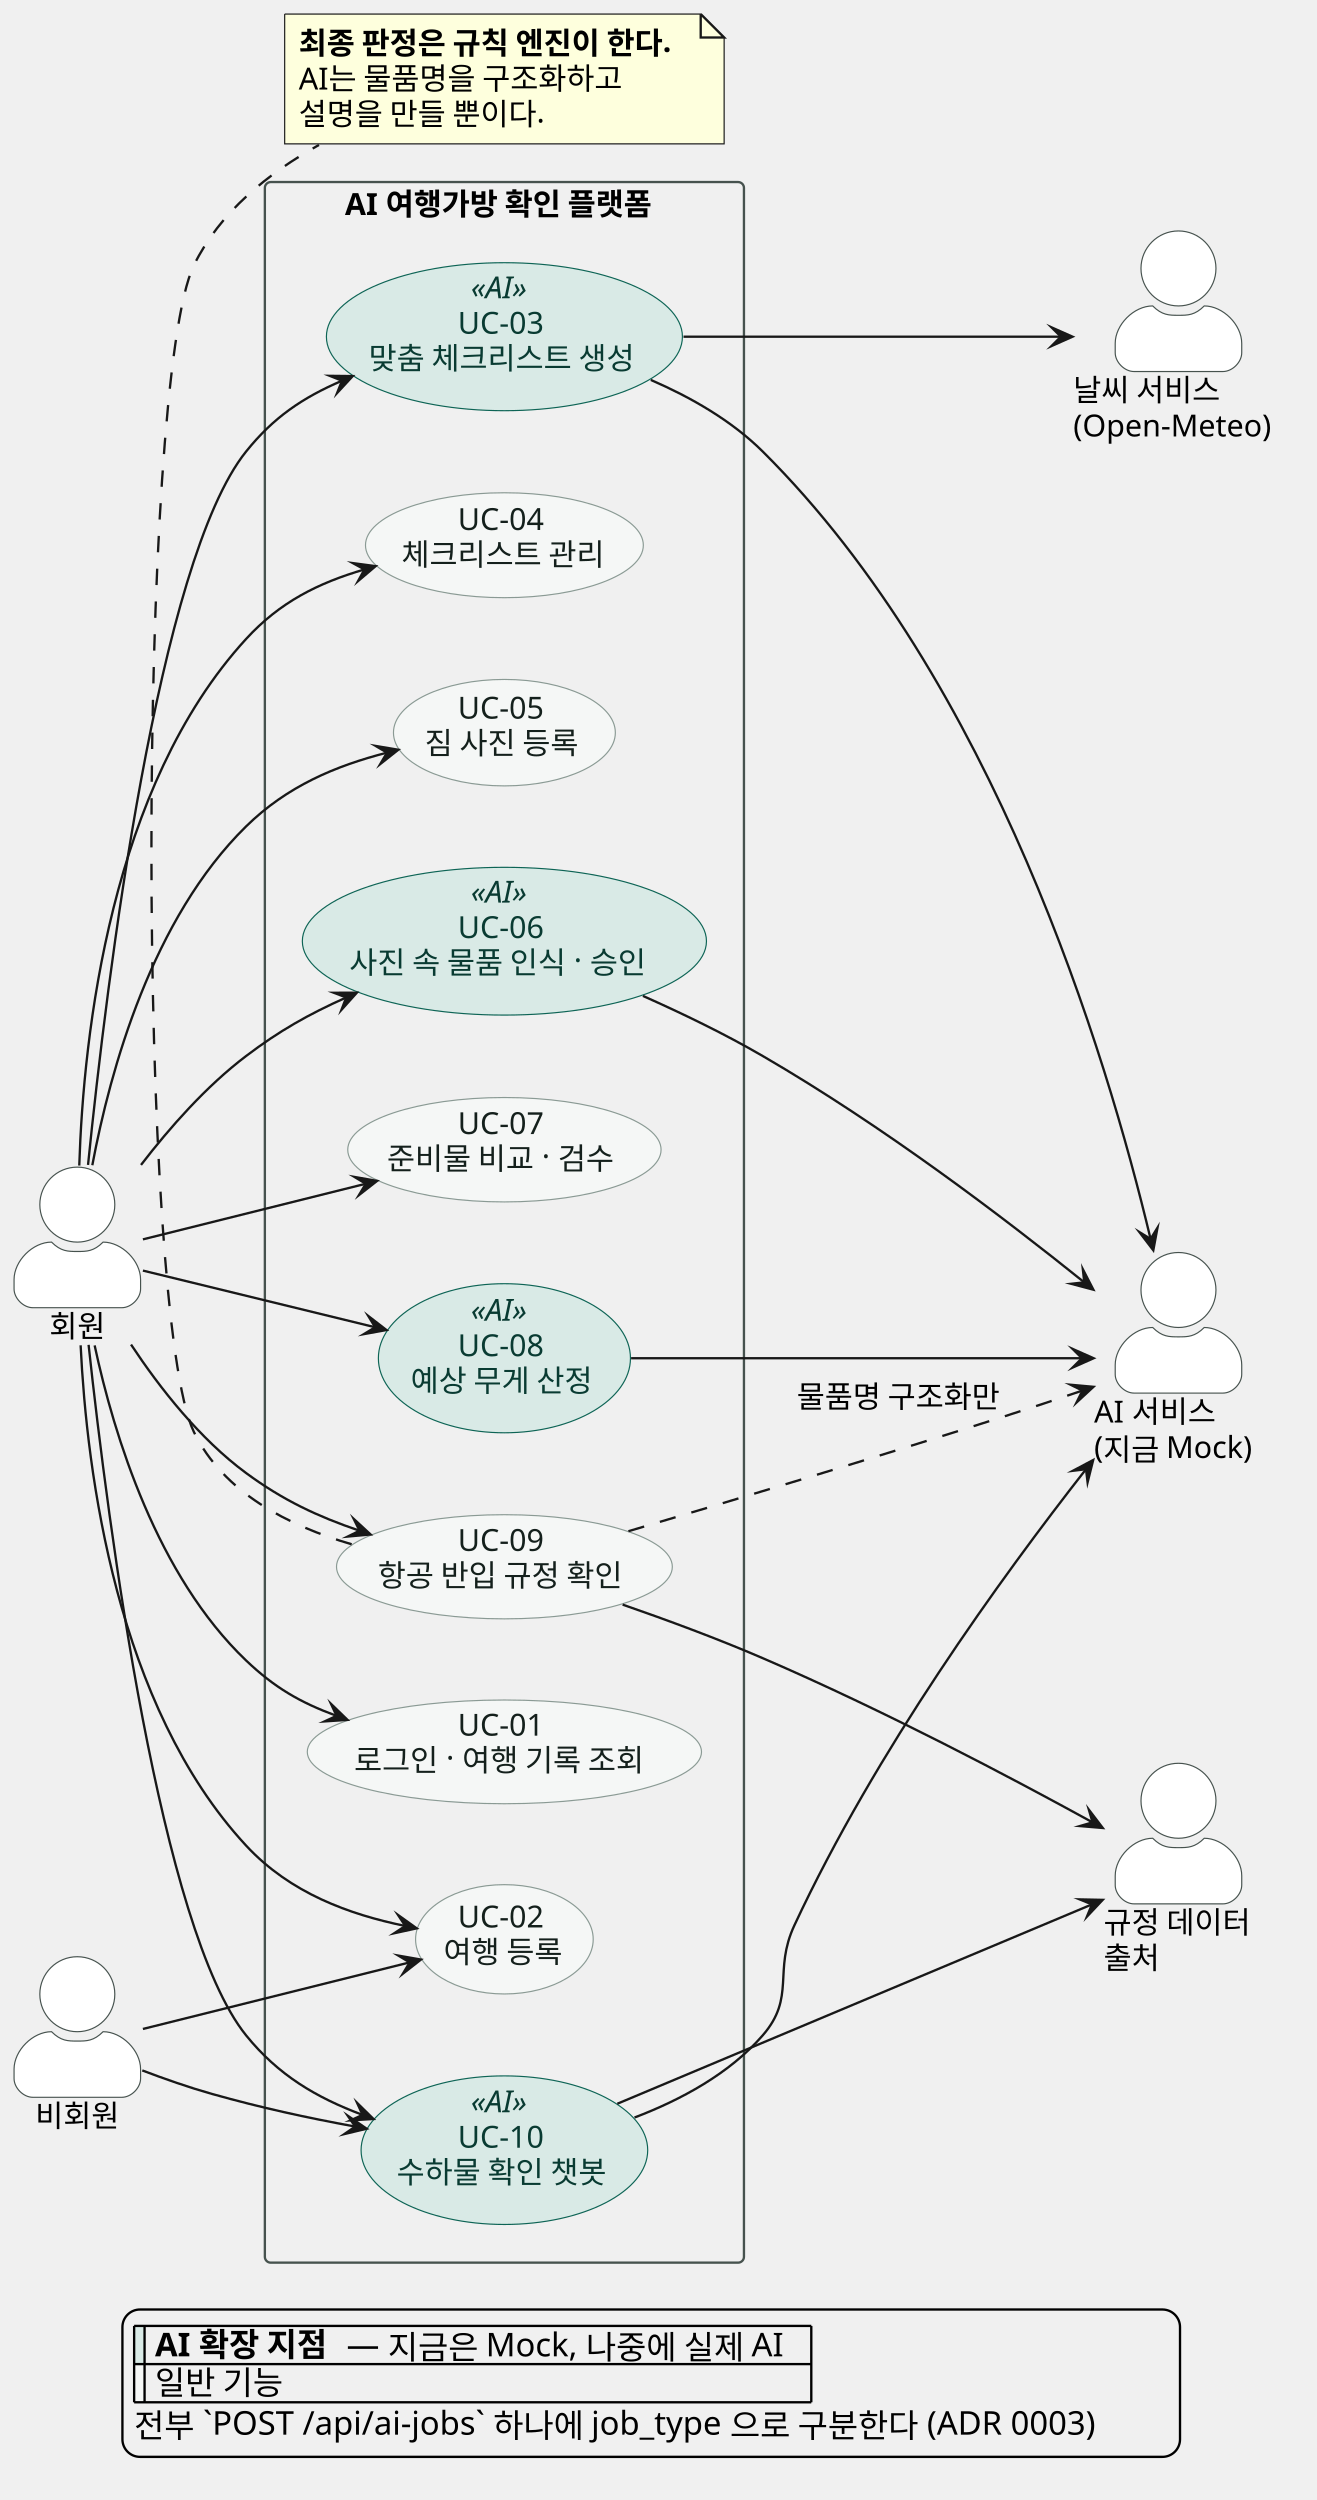
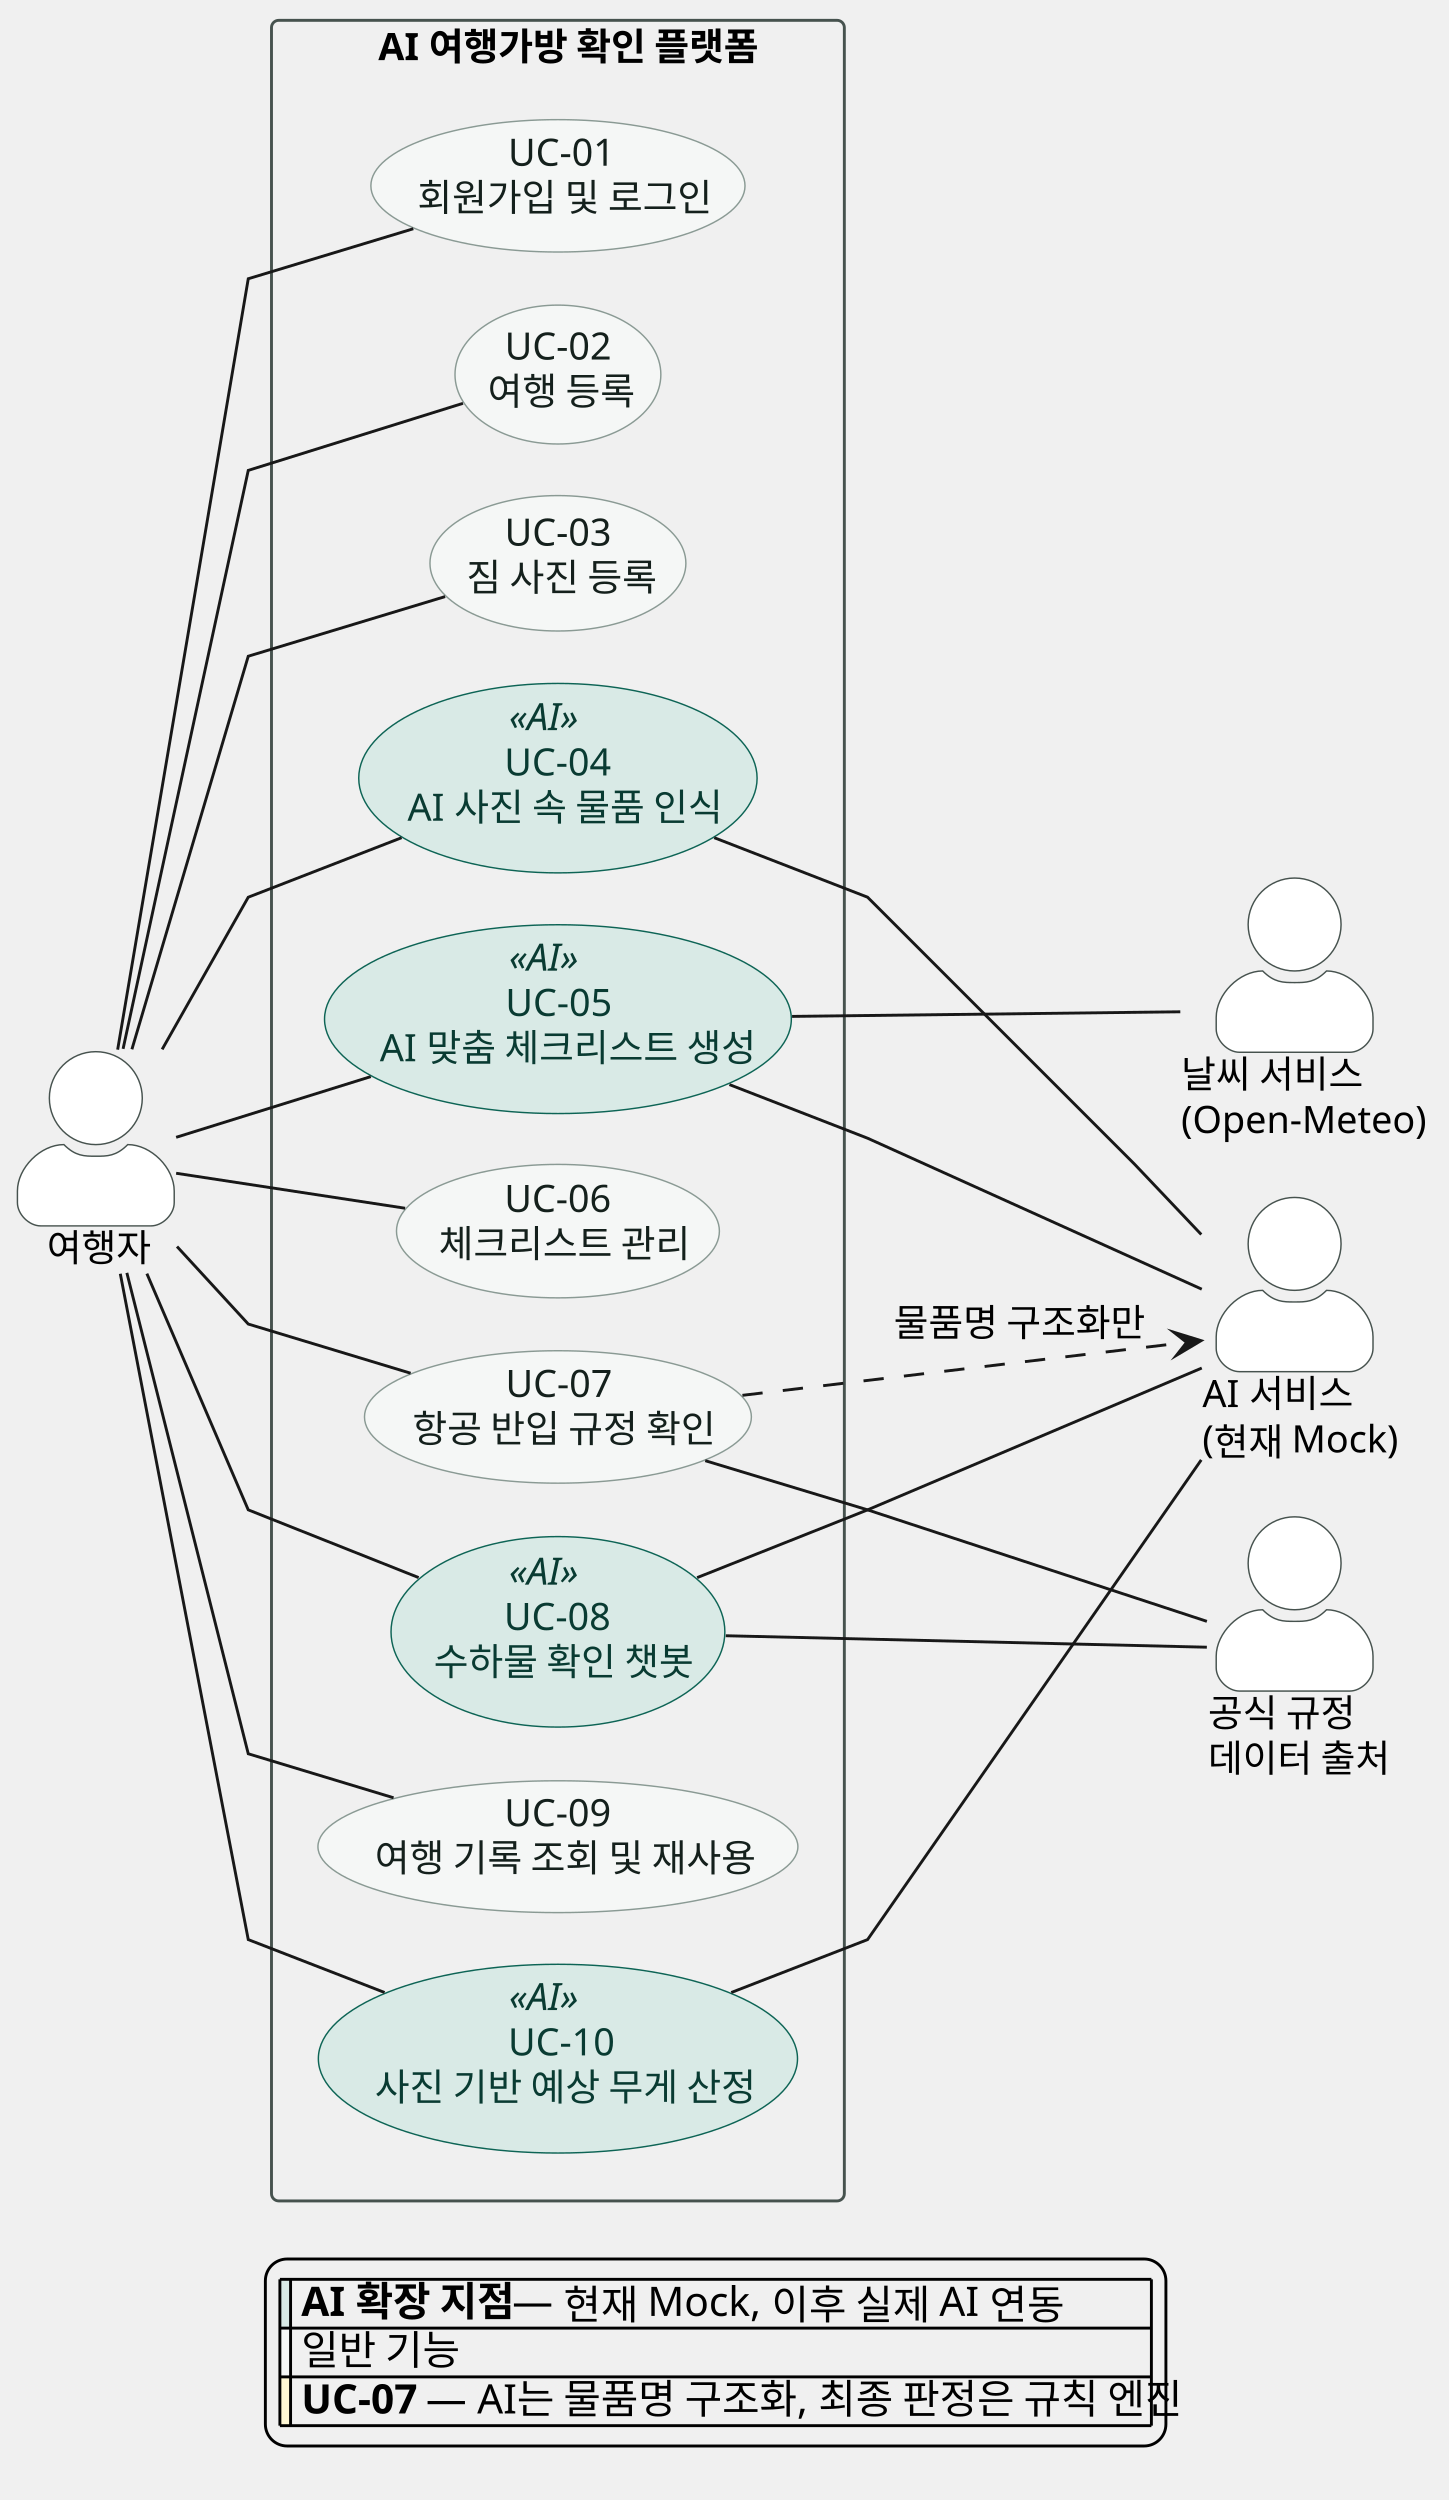
- <svg xmlns="http://www.w3.org/2000/svg" version="1.1" data-diagram-type="DESCRIPTION" style="width:562px;height:1067px;background:#FFFFFF;" width="562px" height="1067px" viewBox="0 0 562 1067" zoomAndPan="magnify" preserveAspectRatio="none" contentStyleType="text/css">
+ <svg xmlns="http://www.w3.org/2000/svg" version="1.1" data-diagram-type="DESCRIPTION" style="width:499px;height:861px;background:#FFFFFF;" width="499px" height="861px" viewBox="0 0 499 861" zoomAndPan="magnify" preserveAspectRatio="none" contentStyleType="text/css">
  <defs />
  <g font-family="sans-serif" lengthAdjust="spacing">
-     <g class="cluster" data-qualified-name="AI .... .. ..." id="ent0006" data-source-line="55">
-       <rect x="113.04" y="77.7" width="204.48" height="888" fill="none" style="stroke:#46524E;stroke-width:1;" rx="2.5" ry="2.5" />
-       <text x="147.222" y="91.767" fill="#000" font-size="13" textLength="136.116" font-weight="700" font-family="'Apple SD Gothic Neo'">AI 여행가방 확인 플랫폼</text>
+     <g class="cluster" data-qualified-name="AI .... .. ..." id="ent0002" data-source-line="34">
+       <rect x="93.5" y="7" width="197.29" height="751" fill="none" style="stroke:#46524E;stroke-width:1;" rx="2.5" ry="2.5" />
+       <text x="130.291" y="20.7" fill="#000" font-size="13" textLength="123.708" font-weight="700" font-family="'Apple SD Gothic Neo'">AI 여행가방 확인 플랫폼</text>
    </g>
-     <g class="entity" data-qualified-name="AI .... .. ....UC01" id="ent0007" data-source-line="57">
-       <ellipse cx="215.275" cy="747.697" rx="84.125" ry="22.137" fill="#F5F7F6" style="stroke:#8A9A94;stroke-width:0.5;" />
-       <text x="195.363" y="740.778" fill="#14201C" font-size="13" textLength="39.825" font-family="'Apple SD Gothic Neo'">UC-01</text>
-       <text x="151.124" y="755.911" fill="#14201C" font-size="13" textLength="128.302" font-family="'Apple SD Gothic Neo'">로그인 · 여행 기록 조회</text>
+     <g class="entity" data-qualified-name="AI .... .. ....UC01" id="ent0003" data-source-line="35">
+       <ellipse cx="192.155" cy="63.998" rx="64.425" ry="22.798" fill="#F5F7F6" style="stroke:#8A9A94;stroke-width:0.5;" />
+       <text x="174.982" y="57.09" fill="#14201C" font-size="13" textLength="34.346" font-family="'Apple SD Gothic Neo'">UC-01</text>
+       <text x="143.756" y="72.69" fill="#14201C" font-size="13" textLength="96.798" font-family="'Apple SD Gothic Neo'">회원가입 및 로그인</text>
    </g>
-     <g class="entity" data-qualified-name="AI .... .. ....UC02" id="ent0008" data-source-line="58">
-       <ellipse cx="215.275" cy="827.697" rx="37.905" ry="23.327" fill="#F5F7F6" style="stroke:#8A9A94;stroke-width:0.5;" />
-       <text x="195.363" y="822.635" fill="#14201C" font-size="13" textLength="39.825" font-family="'Apple SD Gothic Neo'">UC-02</text>
-       <text x="189.289" y="837.768" fill="#14201C" font-size="13" textLength="51.972" font-family="'Apple SD Gothic Neo'">여행 등록</text>
+     <g class="entity" data-qualified-name="AI .... .. ....UC02" id="ent0004" data-source-line="36">
+       <ellipse cx="192.148" cy="128.997" rx="35.448" ry="23.917" fill="#F5F7F6" style="stroke:#8A9A94;stroke-width:0.5;" />
+       <text x="173.831" y="123.832" fill="#14201C" font-size="13" textLength="36.634" font-family="'Apple SD Gothic Neo'">UC-02</text>
+       <text x="167.948" y="139.432" fill="#14201C" font-size="13" textLength="48.399" font-family="'Apple SD Gothic Neo'">여행 등록</text>
    </g>
-     <g class="entity" data-qualified-name="AI .... .. ....UC03" id="ent0009" data-source-line="59">
-       <ellipse cx="215.284" cy="143.703" rx="75.974" ry="31.583" fill="#D9EAE6" style="stroke:#0D6455;stroke-width:0.5;" />
-       <text x="200.967" y="127.308" fill="#093B32" font-size="13" textLength="28.634" font-style="italic" font-family="'Apple SD Gothic Neo'">«AI»</text>
-       <text x="195.372" y="142.441" fill="#093B32" font-size="13" textLength="39.825" font-family="'Apple SD Gothic Neo'">UC-03</text>
-       <text x="157.332" y="157.574" fill="#093B32" font-size="13" textLength="115.905" font-family="'Apple SD Gothic Neo'">맞춤 체크리스트 생성</text>
+     <g class="entity" data-qualified-name="AI .... .. ....UC03" id="ent0005" data-source-line="37">
+       <ellipse cx="192.149" cy="193.999" rx="44.069" ry="23.319" fill="#F5F7F6" style="stroke:#8A9A94;stroke-width:0.5;" />
+       <text x="173.813" y="187.918" fill="#14201C" font-size="13" textLength="36.673" font-family="'Apple SD Gothic Neo'">UC-03</text>
+       <text x="160.618" y="203.518" fill="#14201C" font-size="13" textLength="63.063" font-family="'Apple SD Gothic Neo'">짐 사진 등록</text>
    </g>
-     <g class="entity" data-qualified-name="AI .... .. ....UC04" id="ent0010" data-source-line="60">
-       <ellipse cx="215.281" cy="232.702" rx="59.291" ry="22.392" fill="#F5F7F6" style="stroke:#8A9A94;stroke-width:0.5;" />
-       <text x="195.368" y="226.197" fill="#14201C" font-size="13" textLength="39.825" font-family="'Apple SD Gothic Neo'">UC-04</text>
-       <text x="171.355" y="241.33" fill="#14201C" font-size="13" textLength="87.852" font-family="'Apple SD Gothic Neo'">체크리스트 관리</text>
+     <g class="entity" data-qualified-name="AI .... .. ....UC04" id="ent0006" data-source-line="38">
+       <ellipse cx="192.147" cy="267.996" rx="68.597" ry="32.626" fill="#D9EAE6" style="stroke:#0D6455;stroke-width:0.5;" />
+       <text x="175.286" y="251.465" fill="#093B32" font-size="13" textLength="33.722" font-style="italic" font-family="'Apple SD Gothic Neo'">«AI»</text>
+       <text x="173.687" y="267.065" fill="#093B32" font-size="13" textLength="36.92" font-family="'Apple SD Gothic Neo'">UC-04</text>
+       <text x="140.335" y="282.665" fill="#093B32" font-size="13" textLength="103.623" font-family="'Apple SD Gothic Neo'">AI 사진 속 물품 인식</text>
    </g>
-     <g class="entity" data-qualified-name="AI .... .. ....UC05" id="ent0011" data-source-line="61">
-       <ellipse cx="215.279" cy="312.7" rx="47.349" ry="22.72" fill="#F5F7F6" style="stroke:#8A9A94;stroke-width:0.5;" />
-       <text x="195.367" y="306.712" fill="#14201C" font-size="13" textLength="39.825" font-family="'Apple SD Gothic Neo'">UC-05</text>
-       <text x="181.247" y="321.845" fill="#14201C" font-size="13" textLength="68.065" font-family="'Apple SD Gothic Neo'">짐 사진 등록</text>
+     <g class="entity" data-qualified-name="AI .... .. ....UC05" id="ent0007" data-source-line="39">
+       <ellipse cx="192.154" cy="350.997" rx="80.384" ry="32.517" fill="#D9EAE6" style="stroke:#0D6455;stroke-width:0.5;" />
+       <text x="175.293" y="334.289" fill="#093B32" font-size="13" textLength="33.722" font-style="italic" font-family="'Apple SD Gothic Neo'">«AI»</text>
+       <text x="174.058" y="349.889" fill="#093B32" font-size="13" textLength="36.192" font-family="'Apple SD Gothic Neo'">UC-05</text>
+       <text x="130.807" y="365.489" fill="#093B32" font-size="13" textLength="122.694" font-family="'Apple SD Gothic Neo'">AI 맞춤 체크리스트 생성</text>
    </g>
-     <g class="entity" data-qualified-name="AI .... .. ....UC06" id="ent0012" data-source-line="62">
-       <ellipse cx="215.278" cy="401.704" rx="86.238" ry="31.534" fill="#D9EAE6" style="stroke:#0D6455;stroke-width:0.5;" />
-       <text x="200.961" y="385.228" fill="#093B32" font-size="13" textLength="28.634" font-style="italic" font-family="'Apple SD Gothic Neo'">«AI»</text>
-       <text x="195.365" y="400.361" fill="#093B32" font-size="13" textLength="39.825" font-family="'Apple SD Gothic Neo'">UC-06</text>
-       <text x="149.061" y="415.494" fill="#093B32" font-size="13" textLength="132.434" font-family="'Apple SD Gothic Neo'">사진 속 물품 인식 · 승인</text>
+     <g class="entity" data-qualified-name="AI .... .. ....UC06" id="ent0008" data-source-line="40">
+       <ellipse cx="192.154" cy="424.002" rx="55.604" ry="22.982" fill="#F5F7F6" style="stroke:#8A9A94;stroke-width:0.5;" />
+       <text x="173.7" y="417.39" fill="#14201C" font-size="13" textLength="36.907" font-family="'Apple SD Gothic Neo'">UC-06</text>
+       <text x="151.087" y="432.99" fill="#14201C" font-size="13" textLength="82.134" font-family="'Apple SD Gothic Neo'">체크리스트 관리</text>
    </g>
-     <g class="entity" data-qualified-name="AI .... .. ....UC07" id="ent0013" data-source-line="63">
-       <ellipse cx="215.282" cy="490.7" rx="66.862" ry="22.28" fill="#F5F7F6" style="stroke:#8A9A94;stroke-width:0.5;" />
-       <text x="195.369" y="484.014" fill="#14201C" font-size="13" textLength="39.825" font-family="'Apple SD Gothic Neo'">UC-07</text>
-       <text x="165.157" y="499.147" fill="#14201C" font-size="13" textLength="100.249" font-family="'Apple SD Gothic Neo'">준비물 비교 · 검수</text>
+     <g class="entity" data-qualified-name="AI .... .. ....UC07" id="ent0009" data-source-line="41">
+       <ellipse cx="192.153" cy="487.997" rx="66.623" ry="22.807" fill="#F5F7F6" style="stroke:#8A9A94;stroke-width:0.5;" />
+       <text x="174.115" y="481.103" fill="#14201C" font-size="13" textLength="36.075" font-family="'Apple SD Gothic Neo'">UC-07</text>
+       <text x="142.044" y="496.703" fill="#14201C" font-size="13" textLength="100.217" font-family="'Apple SD Gothic Neo'">항공 반입 규정 확인</text>
    </g>
-     <g class="entity" data-qualified-name="AI .... .. ....UC08" id="ent0014" data-source-line="64">
-       <ellipse cx="215.284" cy="579.696" rx="53.794" ry="31.816" fill="#D9EAE6" style="stroke:#0D6455;stroke-width:0.5;" />
-       <text x="200.967" y="563.681" fill="#093B32" font-size="13" textLength="28.634" font-style="italic" font-family="'Apple SD Gothic Neo'">«AI»</text>
-       <text x="195.372" y="578.814" fill="#093B32" font-size="13" textLength="39.825" font-family="'Apple SD Gothic Neo'">UC-08</text>
-       <text x="175.272" y="593.947" fill="#093B32" font-size="13" textLength="80.025" font-family="'Apple SD Gothic Neo'">예상 무게 산정</text>
+     <g class="entity" data-qualified-name="AI .... .. ....UC08" id="ent0010" data-source-line="42">
+       <ellipse cx="192.154" cy="562.004" rx="57.484" ry="32.804" fill="#D9EAE6" style="stroke:#0D6455;stroke-width:0.5;" />
+       <text x="175.293" y="545.763" fill="#093B32" font-size="13" textLength="33.722" font-style="italic" font-family="'Apple SD Gothic Neo'">«AI»</text>
+       <text x="173.564" y="561.363" fill="#093B32" font-size="13" textLength="37.18" font-family="'Apple SD Gothic Neo'">UC-08</text>
+       <text x="149.377" y="576.963" fill="#093B32" font-size="13" textLength="85.553" font-family="'Apple SD Gothic Neo'">수하물 확인 챗봇</text>
    </g>
-     <g class="entity" data-qualified-name="AI .... .. ....UC09" id="ent0015" data-source-line="65">
-       <ellipse cx="215.284" cy="668.699" rx="71.664" ry="22.229" fill="#F5F7F6" style="stroke:#8A9A94;stroke-width:0.5;" />
-       <text x="195.372" y="661.929" fill="#14201C" font-size="13" textLength="39.825" font-family="'Apple SD Gothic Neo'">UC-09</text>
-       <text x="161.246" y="677.062" fill="#14201C" font-size="13" textLength="108.077" font-family="'Apple SD Gothic Neo'">항공 반입 규정 확인</text>
+     <g class="entity" data-qualified-name="AI .... .. ....UC09" id="ent0011" data-source-line="43">
+       <ellipse cx="192.146" cy="636.002" rx="82.646" ry="22.702" fill="#F5F7F6" style="stroke:#8A9A94;stroke-width:0.5;" />
+       <text x="173.693" y="628.936" fill="#14201C" font-size="13" textLength="36.907" font-family="'Apple SD Gothic Neo'">UC-09</text>
+       <text x="129.083" y="644.536" fill="#14201C" font-size="13" textLength="126.126" font-family="'Apple SD Gothic Neo'">여행 기록 조회 및 재사용</text>
    </g>
-     <g class="entity" data-qualified-name="AI .... .. ....UC10" id="ent0016" data-source-line="66">
-       <ellipse cx="215.276" cy="917.697" rx="61.166" ry="31.707" fill="#D9EAE6" style="stroke:#0D6455;stroke-width:0.5;" />
-       <text x="200.959" y="901.506" fill="#093B32" font-size="13" textLength="28.634" font-style="italic" font-family="'Apple SD Gothic Neo'">«AI»</text>
-       <text x="195.363" y="916.639" fill="#093B32" font-size="13" textLength="39.825" font-family="'Apple SD Gothic Neo'">UC-10</text>
-       <text x="169.283" y="931.772" fill="#093B32" font-size="13" textLength="91.985" font-family="'Apple SD Gothic Neo'">수하물 확인 챗봇</text>
+     <g class="entity" data-qualified-name="AI .... .. ....UC10" id="ent0012" data-source-line="44">
+       <ellipse cx="192.15" cy="709.003" rx="82.51" ry="32.503" fill="#D9EAE6" style="stroke:#0D6455;stroke-width:0.5;" />
+       <text x="175.289" y="692.271" fill="#093B32" font-size="13" textLength="33.722" font-style="italic" font-family="'Apple SD Gothic Neo'">«AI»</text>
+       <text x="174.977" y="707.871" fill="#093B32" font-size="13" textLength="34.346" font-family="'Apple SD Gothic Neo'">UC-10</text>
+       <text x="129.087" y="723.471" fill="#093B32" font-size="13" textLength="126.126" font-family="'Apple SD Gothic Neo'">사진 기반 예상 무게 산정</text>
    </g>
-     <g class="entity" data-qualified-name="MEMBER" id="ent0001" data-source-line="47">
-       <ellipse cx="33" cy="514.13" rx="16" ry="16" fill="#FFF" style="stroke:#46524E;stroke-width:0.5;" />
-       <path d="M33,534.13 C37,534.13 40,534.13 44,530.13 C52,530.13 60,538.13 60,546.13 L60,550.13 C60,554.13 56,558.13 52,558.13 L14,558.13 C10,558.13 6,554.13 6,550.13 L6,546.13 C6,538.13 14,530.13 22,530.13 C26,534.13 29,534.13 33,534.13" style="stroke:#46524E;stroke-width:0.5;" fill="#FFF" />
-       <text x="21.04" y="570.697" fill="#000" font-size="13" textLength="23.92" font-family="'Apple SD Gothic Neo'">회원</text>
+     <g class="entity" data-qualified-name="TRAVELER" id="ent0001" data-source-line="32">
+       <ellipse cx="33" cy="378.2" rx="16" ry="16" fill="#FFF" style="stroke:#46524E;stroke-width:0.5;" />
+       <path d="M33,398.2 C37,398.2 40,398.2 44,394.2 C52,394.2 60,402.2 60,410.2 L60,414.2 C60,418.2 56,422.2 52,422.2 L14,422.2 C10,422.2 6,418.2 6,414.2 L6,410.2 C6,402.2 14,394.2 22,394.2 C26,398.2 29,398.2 33,398.2" style="stroke:#46524E;stroke-width:0.5;" fill="#FFF" />
+       <text x="16.132" y="434.4" fill="#000" font-size="13" textLength="33.735" font-family="'Apple SD Gothic Neo'">여행자</text>
    </g>
-     <g class="entity" data-qualified-name="GUEST" id="ent0002" data-source-line="48">
-       <ellipse cx="33" cy="851.13" rx="16" ry="16" fill="#FFF" style="stroke:#46524E;stroke-width:0.5;" />
-       <path d="M33,871.13 C37,871.13 40,871.13 44,867.13 C52,867.13 60,875.13 60,883.13 L60,887.13 C60,891.13 56,895.13 52,895.13 L14,895.13 C10,895.13 6,891.13 6,887.13 L6,883.13 C6,875.13 14,867.13 22,867.13 C26,871.13 29,871.13 33,871.13" style="stroke:#46524E;stroke-width:0.5;" fill="#FFF" />
-       <text x="15.06" y="907.697" fill="#000" font-size="13" textLength="35.88" font-family="'Apple SD Gothic Neo'">비회원</text>
+     <g class="entity" data-qualified-name="AI" id="ent0013" data-source-line="48">
+       <ellipse cx="445.862" cy="428.4" rx="16" ry="16" fill="#FFF" style="stroke:#46524E;stroke-width:0.5;" />
+       <path d="M445.862,448.4 C449.862,448.4 452.862,448.4 456.862,444.4 C464.862,444.4 472.862,452.4 472.862,460.4 L472.862,464.4 C472.862,468.4 468.862,472.4 464.862,472.4 L426.862,472.4 C422.862,472.4 418.862,468.4 418.862,464.4 L418.862,460.4 C418.862,452.4 426.862,444.4 434.862,444.4 C438.862,448.4 441.862,448.4 445.862,448.4" style="stroke:#46524E;stroke-width:0.5;" fill="#FFF" />
+       <text x="414.11" y="484.6" fill="#000" font-size="13" textLength="48.386" font-family="'Apple SD Gothic Neo'">AI 서비스</text>
+       <text x="414.11" y="500.2" fill="#000" font-size="13" textLength="63.505" font-family="'Apple SD Gothic Neo'">(현재 Mock)</text>
    </g>
-     <g class="entity" data-qualified-name="AI" id="ent0003" data-source-line="51">
-       <ellipse cx="502.971" cy="550.57" rx="16" ry="16" fill="#FFF" style="stroke:#46524E;stroke-width:0.5;" />
-       <path d="M502.971,570.57 C506.971,570.57 509.971,570.57 513.971,566.57 C521.971,566.57 529.971,574.57 529.971,582.57 L529.971,586.57 C529.971,590.57 525.971,594.57 521.971,594.57 L483.971,594.57 C479.971,594.57 475.971,590.57 475.971,586.57 L475.971,582.57 C475.971,574.57 483.971,566.57 491.971,566.57 C495.971,570.57 498.971,570.57 502.971,570.57" style="stroke:#46524E;stroke-width:0.5;" fill="#FFF" />
-       <text x="466.95" y="607.137" fill="#000" font-size="13" textLength="52.739" font-family="'Apple SD Gothic Neo'">AI 서비스</text>
-       <text x="466.95" y="622.27" fill="#000" font-size="13" textLength="72.042" font-family="'Apple SD Gothic Neo'">(지금 Mock)</text>
+     <g class="entity" data-qualified-name="WEATHER" id="ent0014" data-source-line="49">
+       <ellipse cx="445.862" cy="318.4" rx="16" ry="16" fill="#FFF" style="stroke:#46524E;stroke-width:0.5;" />
+       <path d="M445.862,338.4 C449.862,338.4 452.862,338.4 456.862,334.4 C464.862,334.4 472.862,342.4 472.862,350.4 L472.862,354.4 C472.862,358.4 468.862,362.4 464.862,362.4 L426.862,362.4 C422.862,362.4 418.862,358.4 418.862,354.4 L418.862,350.4 C418.862,342.4 426.862,334.4 434.862,334.4 C438.862,338.4 441.862,338.4 445.862,338.4" style="stroke:#46524E;stroke-width:0.5;" fill="#FFF" />
+       <text x="406.79" y="374.6" fill="#000" font-size="13" textLength="59.644" font-family="'Apple SD Gothic Neo'">날씨 서비스</text>
+       <text x="406.79" y="390.2" fill="#000" font-size="13" textLength="78.143" font-family="'Apple SD Gothic Neo'">(Open-Meteo)</text>
    </g>
-     <g class="entity" data-qualified-name="RULES" id="ent0004" data-source-line="52">
-       <ellipse cx="502.976" cy="768.57" rx="16" ry="16" fill="#FFF" style="stroke:#46524E;stroke-width:0.5;" />
-       <path d="M502.976,788.57 C506.976,788.57 509.976,788.57 513.976,784.57 C521.976,784.57 529.976,792.57 529.976,800.57 L529.976,804.57 C529.976,808.57 525.976,812.57 521.976,812.57 L483.976,812.57 C479.976,812.57 475.976,808.57 475.976,804.57 L475.976,800.57 C475.976,792.57 483.976,784.57 491.976,784.57 C495.976,788.57 498.976,788.57 502.976,788.57" style="stroke:#46524E;stroke-width:0.5;" fill="#FFF" />
-       <text x="471.01" y="825.137" fill="#000" font-size="13" textLength="63.932" font-family="'Apple SD Gothic Neo'">규정 데이터</text>
-       <text x="471.01" y="840.27" fill="#000" font-size="13" textLength="23.92" font-family="'Apple SD Gothic Neo'">출처</text>
+     <g class="entity" data-qualified-name="RULES" id="ent0015" data-source-line="50">
+       <ellipse cx="445.862" cy="538.4" rx="16" ry="16" fill="#FFF" style="stroke:#46524E;stroke-width:0.5;" />
+       <path d="M445.862,558.4 C449.862,558.4 452.862,558.4 456.862,554.4 C464.862,554.4 472.862,562.4 472.862,570.4 L472.862,574.4 C472.862,578.4 468.862,582.4 464.862,582.4 L426.862,582.4 C422.862,582.4 418.862,578.4 418.862,574.4 L418.862,570.4 C418.862,562.4 426.862,554.4 434.862,554.4 C438.862,558.4 441.862,558.4 445.862,558.4" style="stroke:#46524E;stroke-width:0.5;" fill="#FFF" />
+       <text x="416.04" y="594.6" fill="#000" font-size="13" textLength="48.399" font-family="'Apple SD Gothic Neo'">공식 규정</text>
+       <text x="416.04" y="610.2" fill="#000" font-size="13" textLength="59.644" font-family="'Apple SD Gothic Neo'">데이터 출처</text>
    </g>
-     <g class="entity" data-qualified-name="WEATHER" id="ent0005" data-source-line="53">
-       <ellipse cx="502.97" cy="114.57" rx="16" ry="16" fill="#FFF" style="stroke:#46524E;stroke-width:0.5;" />
-       <path d="M502.97,134.57 C506.97,134.57 509.97,134.57 513.97,130.57 C521.97,130.57 529.97,138.57 529.97,146.57 L529.97,150.57 C529.97,154.57 525.97,158.57 521.97,158.57 L483.97,158.57 C479.97,158.57 475.97,154.57 475.97,150.57 L475.97,146.57 C475.97,138.57 483.97,130.57 491.97,130.57 C495.97,134.57 498.97,134.57 502.97,134.57" style="stroke:#46524E;stroke-width:0.5;" fill="#FFF" />
-       <text x="458.06" y="171.137" fill="#000" font-size="13" textLength="63.932" font-family="'Apple SD Gothic Neo'">날씨 서비스</text>
-       <text x="458.06" y="186.27" fill="#000" font-size="13" textLength="89.819" font-family="'Apple SD Gothic Neo'">(Open-Meteo)</text>
+     <g class="link" data-entity-1="ent0001" data-entity-2="ent0003" id="lnk16" data-source-line="52" data-link-type="association">
+       <path d="M40.52,361.5 C54.38,279.7 85.5,96 85.5,96 C85.5,96 114.66,87.17 142.34,78.78" style="stroke:#181818;stroke-width:1;" fill="none" id="TRAVELER-UC01" />
    </g>
-     <g class="entity" data-qualified-name="GMN37" id="ent0038" data-source-line="100">
-       <path d="M121.5,6 L121.5,61.398 L309.062,61.398 L309.062,16 L299.062,6 L121.5,6" style="stroke:#181818;stroke-width:0.5;" fill="#FEFFDD" />
-       <path d="M299.062,6 L299.062,16 L309.062,16 L299.062,6" style="stroke:#181818;stroke-width:1;" fill="#FEFFDD" />
-       <text x="127.5" y="23.067" fill="#000" font-size="13" textLength="166.562" font-weight="700" font-family="'Apple SD Gothic Neo'">최종 판정은 규칙 엔진이 한다.</text>
-       <text x="127.5" y="38.2" fill="#000" font-size="13" textLength="140.592" font-family="'Apple SD Gothic Neo'">AI는 물품명을 구조화하고</text>
-       <text x="127.5" y="53.333" fill="#000" font-size="13" textLength="108.077" font-family="'Apple SD Gothic Neo'">설명을 만들 뿐이다.</text>
+     <g class="link" data-entity-1="ent0001" data-entity-2="ent0004" id="lnk17" data-source-line="53" data-link-type="association">
+       <path d="M42.39,361.23 C56.98,293.79 85.5,162 85.5,162 C85.5,162 128.33,148.62 159.45,138.9" style="stroke:#181818;stroke-width:1;" fill="none" id="TRAVELER-UC02" />
    </g>
-     <g class="link" data-entity-1="ent0001" data-entity-2="ent0007" id="lnk17" data-source-line="70" data-link-type="dependency">
-       <path d="M40.39,574.22 C48.76,613.12 67.11,672.5 105.04,708.7 C117.06,720.17 127.987,726.576 143.637,732.326" style="stroke:#181818;stroke-width:1;" fill="none" id="MEMBER-to-UC01" />
-       <polygon points="148.33,734.05,141.262,727.192,143.637,732.326,138.503,734.701,148.33,734.05" fill="#181818" style="stroke:#181818;stroke-width:1;stroke-linejoin:miter;stroke-miterlimit:10;" />
+     <g class="link" data-entity-1="ent0001" data-entity-2="ent0005" id="lnk18" data-source-line="54" data-link-type="association">
+       <path d="M45.43,361.38 C60.6,310.12 85.5,226 85.5,226 C85.5,226 122.99,214.64 153.3,205.46" style="stroke:#181818;stroke-width:1;" fill="none" id="TRAVELER-UC03" />
    </g>
-     <g class="link" data-entity-1="ent0001" data-entity-2="ent0008" id="lnk18" data-source-line="71" data-link-type="dependency">
-       <path d="M34.41,574.18 C37.04,628.59 49.74,728.02 105.04,787.7 C123.92,808.07 149.133,817.089 172.963,822.009" style="stroke:#181818;stroke-width:1;" fill="none" id="MEMBER-to-UC02" />
-       <polygon points="177.86,823.02,169.855,817.283,172.963,822.009,168.237,825.118,177.86,823.02" fill="#181818" style="stroke:#181818;stroke-width:1;stroke-linejoin:miter;stroke-miterlimit:10;" />
+     <g class="link" data-entity-1="ent0001" data-entity-2="ent0006" id="lnk19" data-source-line="55" data-link-type="association">
+       <path d="M55.84,361.41 C69.88,336.61 85.5,309 85.5,309 C85.5,309 111.91,298.75 138.32,288.5" style="stroke:#181818;stroke-width:1;" fill="none" id="TRAVELER-UC04" />
    </g>
-     <g class="link" data-entity-1="ent0001" data-entity-2="ent0009" id="lnk19" data-source-line="72" data-link-type="dependency">
-       <path d="M37.57,497.19 C45.63,417.8 67.49,239.46 105.04,192.7 C116.69,178.2 128.959,169.82 145.959,162.49" style="stroke:#181818;stroke-width:1;" fill="none" id="MEMBER-to-UC03" />
-       <polygon points="150.55,160.51,140.702,160.4,145.959,162.49,143.869,167.747,150.55,160.51" fill="#181818" style="stroke:#181818;stroke-width:1;stroke-linejoin:miter;stroke-miterlimit:10;" />
+     <g class="link" data-entity-1="ent0001" data-entity-2="ent0007" id="lnk20" data-source-line="56" data-link-type="association">
+       <path d="M60.66,391.69 C79.05,385.95 104.3,378.08 127.7,370.78" style="stroke:#181818;stroke-width:1;" fill="none" id="TRAVELER-UC05" />
    </g>
-     <g class="link" data-entity-1="ent0001" data-entity-2="ent0010" id="lnk20" data-source-line="73" data-link-type="dependency">
-       <path d="M33.83,497.46 C35.64,441.15 47.21,335.81 105.04,272.7 C119.44,256.99 135.722,248.847 155.532,243.037" style="stroke:#181818;stroke-width:1;" fill="none" id="MEMBER-to-UC04" />
-       <polygon points="160.33,241.63,150.568,240.325,155.532,243.037,152.819,248.001,160.33,241.63" fill="#181818" style="stroke:#181818;stroke-width:1;stroke-linejoin:miter;stroke-miterlimit:10;" />
+     <g class="link" data-entity-1="ent0001" data-entity-2="ent0008" id="lnk21" data-source-line="57" data-link-type="association">
+       <path d="M60.66,404.07 C82.2,407.36 113.16,412.09 139.52,416.12" style="stroke:#181818;stroke-width:1;" fill="none" id="TRAVELER-UC06" />
    </g>
-     <g class="link" data-entity-1="ent0001" data-entity-2="ent0011" id="lnk21" data-source-line="74" data-link-type="dependency">
-       <path d="M39.4,497.32 C47.1,456.33 65.02,391.96 105.04,352.7 C122.56,335.52 143.217,326.874 165.167,321.234" style="stroke:#181818;stroke-width:1;" fill="none" id="MEMBER-to-UC05" />
-       <polygon points="170.01,319.99,160.298,318.356,165.167,321.234,162.289,326.104,170.01,319.99" fill="#181818" style="stroke:#181818;stroke-width:1;stroke-linejoin:miter;stroke-miterlimit:10;" />
+     <g class="link" data-entity-1="ent0001" data-entity-2="ent0009" id="lnk22" data-source-line="58" data-link-type="association">
+       <path d="M60.96,429.31 C73.42,442.86 85.5,456 85.5,456 C85.5,456 114.02,464.64 141.42,472.94" style="stroke:#181818;stroke-width:1;" fill="none" id="TRAVELER-UC07" />
    </g>
-     <g class="link" data-entity-1="ent0001" data-entity-2="ent0012" id="lnk22" data-source-line="75" data-link-type="dependency">
-       <path d="M60.18,497.19 C72.41,481.28 88.02,463.59 105.04,450.7 C119.21,439.97 131.537,432.984 147.747,425.724" style="stroke:#181818;stroke-width:1;" fill="none" id="MEMBER-to-UC06" />
-       <polygon points="152.31,423.68,142.461,423.708,147.747,425.724,145.731,431.009,152.31,423.68" fill="#181818" style="stroke:#181818;stroke-width:1;stroke-linejoin:miter;stroke-miterlimit:10;" />
+     <g class="link" data-entity-1="ent0001" data-entity-2="ent0010" id="lnk23" data-source-line="59" data-link-type="association">
+       <path d="M50.58,438.63 C65.63,473.71 85.5,520 85.5,520 C85.5,520 115.98,532.12 144.19,543.33" style="stroke:#181818;stroke-width:1;" fill="none" id="TRAVELER-UC08" />
    </g>
-     <g class="link" data-entity-1="ent0001" data-entity-2="ent0013" id="lnk23" data-source-line="76" data-link-type="dependency">
-       <path d="M60.99,528.96 C87.31,522.39 123.229,513.431 156.109,505.221" style="stroke:#181818;stroke-width:1;" fill="none" id="MEMBER-to-UC07" />
-       <polygon points="160.96,504.01,151.259,502.309,156.109,505.221,153.197,510.071,160.96,504.01" fill="#181818" style="stroke:#181818;stroke-width:1;stroke-linejoin:miter;stroke-miterlimit:10;" />
+     <g class="link" data-entity-1="ent0001" data-entity-2="ent0011" id="lnk24" data-source-line="60" data-link-type="association">
+       <path d="M43.69,438.37 C58.61,497.46 85.5,604 85.5,604 C85.5,604 110.09,611.45 135.54,619.16" style="stroke:#181818;stroke-width:1;" fill="none" id="TRAVELER-UC09" />
    </g>
-     <g class="link" data-entity-1="ent0001" data-entity-2="ent0014" id="lnk24" data-source-line="77" data-link-type="dependency">
-       <path d="M60.99,542.29 C88.4,548.98 126.593,558.294 160.103,566.474" style="stroke:#181818;stroke-width:1;" fill="none" id="MEMBER-to-UC08" />
-       <polygon points="164.96,567.66,157.165,561.64,160.103,566.474,155.268,569.412,164.96,567.66" fill="#181818" style="stroke:#181818;stroke-width:1;stroke-linejoin:miter;stroke-miterlimit:10;" />
+     <g class="link" data-entity-1="ent0001" data-entity-2="ent0012" id="lnk25" data-source-line="61" data-link-type="association">
+       <path d="M41.43,438.68 C55.7,512.9 85.5,668 85.5,668 C85.5,668 108.14,676.78 132.45,686.22" style="stroke:#181818;stroke-width:1;" fill="none" id="TRAVELER-UC10" />
    </g>
-     <g class="link" data-entity-1="ent0001" data-entity-2="ent0015" id="lnk25" data-source-line="78" data-link-type="dependency">
-       <path d="M55.92,573.85 C68.29,592.55 85.25,614.12 105.04,628.7 C120.74,640.26 135.386,647.171 153.446,653.311" style="stroke:#181818;stroke-width:1;" fill="none" id="MEMBER-to-UC09" />
-       <polygon points="158.18,654.92,150.947,648.236,153.446,653.311,148.371,655.81,158.18,654.92" fill="#181818" style="stroke:#181818;stroke-width:1;stroke-linejoin:miter;stroke-miterlimit:10;" />
+     <g class="link" data-entity-1="ent0006" data-entity-2="ent0013" id="lnk26" data-source-line="63" data-link-type="association">
+       <path d="M245.97,288.5 C272.38,298.75 298.79,309 298.79,309 C298.79,309 390.79,401 390.79,401 C390.79,401 401.7,412.5 413.72,425.17" style="stroke:#181818;stroke-width:1;" fill="none" id="UC04-AI" />
    </g>
-     <g class="link" data-entity-1="ent0001" data-entity-2="ent0016" id="lnk26" data-source-line="79" data-link-type="dependency">
-       <path d="M37.81,573.98 C46.22,651.51 68.54,823.53 105.04,868.7 C118.76,885.67 134.917,895.217 154.737,902.637" style="stroke:#181818;stroke-width:1;" fill="none" id="MEMBER-to-UC10" />
-       <polygon points="159.42,904.39,152.394,897.488,154.737,902.637,149.589,904.981,159.42,904.39" fill="#181818" style="stroke:#181818;stroke-width:1;stroke-linejoin:miter;stroke-miterlimit:10;" />
+     <g class="link" data-entity-1="ent0007" data-entity-2="ent0013" id="lnk27" data-source-line="64" data-link-type="association">
+       <path d="M251.22,373.54 C275.77,383.07 298.79,392 298.79,392 C298.79,392 371.01,424.63 413.89,444" style="stroke:#181818;stroke-width:1;" fill="none" id="UC05-AI" />
    </g>
-     <g class="link" data-entity-1="ent0002" data-entity-2="ent0008" id="lnk27" data-source-line="81" data-link-type="dependency">
-       <path d="M60.99,865.96 C92.62,858.07 140.239,846.18 174.839,837.55" style="stroke:#181818;stroke-width:1;" fill="none" id="GUEST-to-UC02" />
-       <polygon points="179.69,836.34,169.99,834.637,174.839,837.55,171.926,842.399,179.69,836.34" fill="#181818" style="stroke:#181818;stroke-width:1;stroke-linejoin:miter;stroke-miterlimit:10;" />
+     <g class="link" data-entity-1="ent0009" data-entity-2="ent0013" id="lnk28" data-source-line="65" data-link-type="dependency">
+       <path d="M255.69,480.55 C305.93,474.56 369.385,466.991 408.685,462.311" style="stroke:#181818;stroke-width:1;stroke-dasharray:7,7;" fill="none" id="UC07-to-AI" />
+       <polygon points="413.65,461.72,404.24,458.812,408.685,462.311,405.186,466.756,413.65,461.72" fill="#181818" style="stroke:#181818;stroke-width:1;stroke-linejoin:miter;stroke-miterlimit:10;" />
+       <text x="307.79" y="460.18" fill="#000" font-size="13" textLength="82.134" font-family="'Apple SD Gothic Neo'">물품명 구조화만</text>
    </g>
-     <g class="link" data-entity-1="ent0002" data-entity-2="ent0016" id="lnk28" data-source-line="82" data-link-type="dependency">
-       <path d="M60.72,883.66 C70.03,887.2 80.63,890.93 90.5,893.7 C111.79,899.68 130.623,903.765 151.593,907.625" style="stroke:#181818;stroke-width:1;" fill="none" id="GUEST-to-UC10" />
-       <polygon points="156.51,908.53,148.383,902.967,151.593,907.625,146.935,910.835,156.51,908.53" fill="#181818" style="stroke:#181818;stroke-width:1;stroke-linejoin:miter;stroke-miterlimit:10;" />
+     <g class="link" data-entity-1="ent0010" data-entity-2="ent0013" id="lnk29" data-source-line="66" data-link-type="association">
+       <path d="M240.1,543.33 C268.31,532.12 298.79,520 298.79,520 C298.79,520 371.01,489.35 413.89,471.15" style="stroke:#181818;stroke-width:1;" fill="none" id="UC08-AI" />
    </g>
-     <g class="link" data-entity-1="ent0009" data-entity-2="ent0003" id="lnk29" data-source-line="85" data-link-type="dependency">
-       <path d="M277.77,162.16 C294.81,169.54 312.25,179.51 325.52,192.7 C424.24,290.82 472.087,449.407 491.067,528.777" style="stroke:#181818;stroke-width:1;" fill="none" id="UC03-to-AI" />
-       <polygon points="492.23,533.64,494.027,523.956,491.067,528.777,486.247,525.817,492.23,533.64" fill="#181818" style="stroke:#181818;stroke-width:1;stroke-linejoin:miter;stroke-miterlimit:10;" />
+     <g class="link" data-entity-1="ent0012" data-entity-2="ent0013" id="lnk30" data-source-line="67" data-link-type="association">
+       <path d="M251.84,686.22 C276.16,676.78 298.79,668 298.79,668 C298.79,668 370.81,564.47 413.71,502.79" style="stroke:#181818;stroke-width:1;" fill="none" id="UC10-AI" />
    </g>
-     <g class="link" data-entity-1="ent0012" data-entity-2="ent0003" id="lnk30" data-source-line="86" data-link-type="dependency">
-       <path d="M274.39,425.06 C291.25,432.55 309.44,441.35 325.52,450.7 C377.19,480.73 428.173,519.508 462.763,547.308" style="stroke:#181818;stroke-width:1;" fill="none" id="UC06-to-AI" />
-       <polygon points="466.66,550.44,462.151,541.684,462.763,547.308,457.139,547.92,466.66,550.44" fill="#181818" style="stroke:#181818;stroke-width:1;stroke-linejoin:miter;stroke-miterlimit:10;" />
+     <g class="link" data-entity-1="ent0007" data-entity-2="ent0014" id="lnk31" data-source-line="68" data-link-type="association">
+       <path d="M272.79,350.05 C317.44,349.52 371.1,348.88 406.5,348.46" style="stroke:#181818;stroke-width:1;" fill="none" id="UC05-WEATHER" />
    </g>
-     <g class="link" data-entity-1="ent0014" data-entity-2="ent0003" id="lnk31" data-source-line="87" data-link-type="dependency">
-       <path d="M269.35,579.7 C326.96,579.7 412.32,579.7 461.76,579.7" style="stroke:#181818;stroke-width:1;" fill="none" id="UC08-to-AI" />
-       <polygon points="466.76,579.7,457.76,575.7,461.76,579.7,457.76,583.7,466.76,579.7" fill="#181818" style="stroke:#181818;stroke-width:1;stroke-linejoin:miter;stroke-miterlimit:10;" />
+     <g class="link" data-entity-1="ent0009" data-entity-2="ent0015" id="lnk32" data-source-line="69" data-link-type="association">
+       <path d="M242.88,503.06 C270.28,511.36 298.79,520 298.79,520 C298.79,520 373.03,544.39 415.65,558.4" style="stroke:#181818;stroke-width:1;" fill="none" id="UC07-RULES" />
    </g>
-     <g class="link" data-entity-1="ent0016" data-entity-2="ent0003" id="lnk32" data-source-line="88" data-link-type="dependency">
-       <path d="M270.81,903.76 C290.46,896.28 311.28,885.1 325.52,868.7 C339.77,852.28 329.87,841.4 339.06,821.7 C373.86,747.12 427.039,673.648 463.499,627.058" style="stroke:#181818;stroke-width:1;" fill="none" id="UC10-to-AI" />
-       <polygon points="466.58,623.12,457.883,627.743,463.499,627.058,464.183,632.673,466.58,623.12" fill="#181818" style="stroke:#181818;stroke-width:1;stroke-linejoin:miter;stroke-miterlimit:10;" />
+     <g class="link" data-entity-1="ent0010" data-entity-2="ent0015" id="lnk33" data-source-line="70" data-link-type="association">
+       <path d="M249.95,563.35 C301.43,564.58 375.22,566.34 415.64,567.3" style="stroke:#181818;stroke-width:1;" fill="none" id="UC08-RULES" />
    </g>
-     <g class="link" data-entity-1="ent0015" data-entity-2="ent0003" id="lnk33" data-source-line="89" data-link-type="dependency">
-       <path d="M268.21,653.52 C311.18,640.84 373.74,622.09 428.06,604.7 C440.7,600.65 449.766,597.649 461.976,593.499" style="stroke:#181818;stroke-width:1;stroke-dasharray:7,7;" fill="none" id="UC09-to-AI" />
-       <polygon points="466.71,591.89,456.902,590.999,461.976,593.499,459.476,598.573,466.71,591.89" fill="#181818" style="stroke:#181818;stroke-width:1;stroke-linejoin:miter;stroke-miterlimit:10;" />
-       <text x="340.06" y="600.767" fill="#000" font-size="13" textLength="87.852" font-family="'Apple SD Gothic Neo'">물품명 구조화만</text>
-     </g>
-     <g class="link" data-entity-1="ent0015" data-entity-2="ent0004" id="lnk34" data-source-line="91" data-link-type="dependency">
-       <path d="M265.74,684.85 C284.66,691.41 306.29,699.4 325.52,707.7 C377.62,730.18 431.477,758.663 466.297,777.783" style="stroke:#181818;stroke-width:1;" fill="none" id="UC09-to-RULES" />
-       <polygon points="470.68,780.19,464.716,772.352,466.297,777.783,460.866,779.364,470.68,780.19" fill="#181818" style="stroke:#181818;stroke-width:1;stroke-linejoin:miter;stroke-miterlimit:10;" />
-     </g>
-     <g class="link" data-entity-1="ent0016" data-entity-2="ent0004" id="lnk35" data-source-line="92" data-link-type="dependency">
-       <path d="M263.46,897.88 C322.1,873.25 415.93,833.836 466.03,812.796" style="stroke:#181818;stroke-width:1;" fill="none" id="UC10-to-RULES" />
-       <polygon points="470.64,810.86,460.793,810.657,466.03,812.796,463.891,818.033,470.64,810.86" fill="#181818" style="stroke:#181818;stroke-width:1;stroke-linejoin:miter;stroke-miterlimit:10;" />
-     </g>
-     <g class="link" data-entity-1="ent0009" data-entity-2="ent0005" id="lnk36" data-source-line="93" data-link-type="dependency">
-       <path d="M291.72,143.7 C344.62,143.7 408.52,143.7 452.76,143.7" style="stroke:#181818;stroke-width:1;" fill="none" id="UC03-to-WEATHER" />
-       <polygon points="457.76,143.7,448.76,139.7,452.76,143.7,448.76,147.7,457.76,143.7" fill="#181818" style="stroke:#181818;stroke-width:1;stroke-linejoin:miter;stroke-miterlimit:10;" />
-     </g>
-     <g class="link" data-entity-1="ent0015" data-entity-2="ent0038" id="lnk39" data-source-line="100" data-link-type="association">
-       <path d="M150.09,659.09 C123.16,651.25 95.32,637.03 82.77,611.2 C58.58,561.43 58.58,162.97 82.77,113.2 C93.74,90.64 114.37,73.95 136.14,61.86" style="stroke:#181818;stroke-width:1;stroke-dasharray:7,7;" fill="none" id="UC09-GMN37" />
-     </g>
-     <g class="legend" data-source-line="105">
-       <rect x="52.249" y="985.7" width="451.381" height="62.891" fill="none" style="stroke:#000;stroke-width:1;" rx="7.5" ry="7.5" />
-       <rect x="57.249" y="992.7" width="4.45" height="16.297" fill="#D9EAE6" style="stroke:none;" />
-       <text x="57.249" y="1005.695" fill="#000" font-size="14" font-family="'Apple SD Gothic Neo'"> </text>
-       <text x="61.7" y="1005.695" fill="#000" font-size="14" font-family="'Apple SD Gothic Neo'"> </text>
-       <text x="66.15" y="1005.695" fill="#000" font-size="14" textLength="77.312" font-weight="700" font-family="'Apple SD Gothic Neo'">AI 확장 지점</text>
-       <text x="147.912" y="1005.695" fill="#000" font-size="14" textLength="193.896" font-family="'Apple SD Gothic Neo'">— 지금은 Mock, 나중에 실제 AI</text>
-       <rect x="57.249" y="1008.997" width="4.45" height="16.297" fill="#F5F7F6" style="stroke:none;" />
-       <text x="57.249" y="1021.992" fill="#000" font-size="14" font-family="'Apple SD Gothic Neo'"> </text>
-       <text x="66.15" y="1021.992" fill="#000" font-size="14" textLength="55.97" font-family="'Apple SD Gothic Neo'">일반 기능</text>
-       <line x1="57.249" y1="992.7" x2="346.258" y2="992.7" style="stroke:#000;stroke-width:1;" />
-       <line x1="57.249" y1="1008.997" x2="346.258" y2="1008.997" style="stroke:#000;stroke-width:1;" />
-       <line x1="57.249" y1="1025.294" x2="346.258" y2="1025.294" style="stroke:#000;stroke-width:1;" />
-       <line x1="57.249" y1="992.7" x2="57.249" y2="1025.294" style="stroke:#000;stroke-width:1;" />
-       <line x1="61.7" y1="992.7" x2="61.7" y2="1025.294" style="stroke:#000;stroke-width:1;" />
-       <line x1="346.258" y1="992.7" x2="346.258" y2="1025.294" style="stroke:#000;stroke-width:1;" />
-       <text x="57.249" y="1040.289" fill="#000" font-size="14" textLength="441.381" font-family="'Apple SD Gothic Neo'">전부 `POST /api/ai-jobs` 하나에 job_type 으로 구분한다 (ADR 0003)</text>
+     <g class="legend" data-source-line="72">
+       <rect x="91.393" y="778" width="310.146" height="64.4" fill="none" style="stroke:#000;stroke-width:1;" rx="7.5" ry="7.5" />
+       <rect x="96.393" y="785" width="3.682" height="16.8" fill="#D9EAE6" style="stroke:none;" />
+       <text x="96.393" y="797.6" fill="#000" font-size="14" font-family="'Apple SD Gothic Neo'"> </text>
+       <text x="100.075" y="797.6" fill="#000" font-size="14" font-family="'Apple SD Gothic Neo'"> </text>
+       <text x="103.757" y="797.6" fill="#000" font-size="14" textLength="68.992" font-weight="700" font-family="'Apple SD Gothic Neo'">AI 확장 지점</text>
+       <text x="176.431" y="797.6" fill="#000" font-size="14" textLength="177.212" font-family="'Apple SD Gothic Neo'">— 현재 Mock, 이후 실제 AI 연동</text>
+       <rect x="96.393" y="801.8" width="3.682" height="16.8" fill="#F5F7F6" style="stroke:none;" />
+       <text x="96.393" y="814.4" fill="#000" font-size="14" font-family="'Apple SD Gothic Neo'"> </text>
+       <text x="103.757" y="814.4" fill="#000" font-size="14" textLength="52.122" font-family="'Apple SD Gothic Neo'">일반 기능</text>
+       <rect x="96.393" y="818.6" width="3.682" height="16.8" fill="#FFF8D5" style="stroke:none;" />
+       <text x="96.393" y="831.2" fill="#000" font-size="14" font-family="'Apple SD Gothic Neo'"> </text>
+       <text x="100.075" y="831.2" fill="#000" font-size="14" font-family="'Apple SD Gothic Neo'"> </text>
+       <text x="103.757" y="831.2" fill="#000" font-size="14" textLength="39.256" font-weight="700" font-family="'Apple SD Gothic Neo'">UC-07</text>
+       <text x="146.695" y="831.2" fill="#000" font-size="14" textLength="246.162" font-family="'Apple SD Gothic Neo'">— AI는 물품명 구조화, 최종 판정은 규칙 엔진</text>
+       <line x1="96.393" y1="785" x2="396.54" y2="785" style="stroke:#000;stroke-width:1;" />
+       <line x1="96.393" y1="801.8" x2="396.54" y2="801.8" style="stroke:#000;stroke-width:1;" />
+       <line x1="96.393" y1="818.6" x2="396.54" y2="818.6" style="stroke:#000;stroke-width:1;" />
+       <line x1="96.393" y1="835.4" x2="396.54" y2="835.4" style="stroke:#000;stroke-width:1;" />
+       <line x1="96.393" y1="785" x2="96.393" y2="835.4" style="stroke:#000;stroke-width:1;" />
+       <line x1="100.075" y1="785" x2="100.075" y2="835.4" style="stroke:#000;stroke-width:1;" />
+       <line x1="396.54" y1="785" x2="396.54" y2="835.4" style="stroke:#000;stroke-width:1;" />
    </g>
  </g>
</svg>
